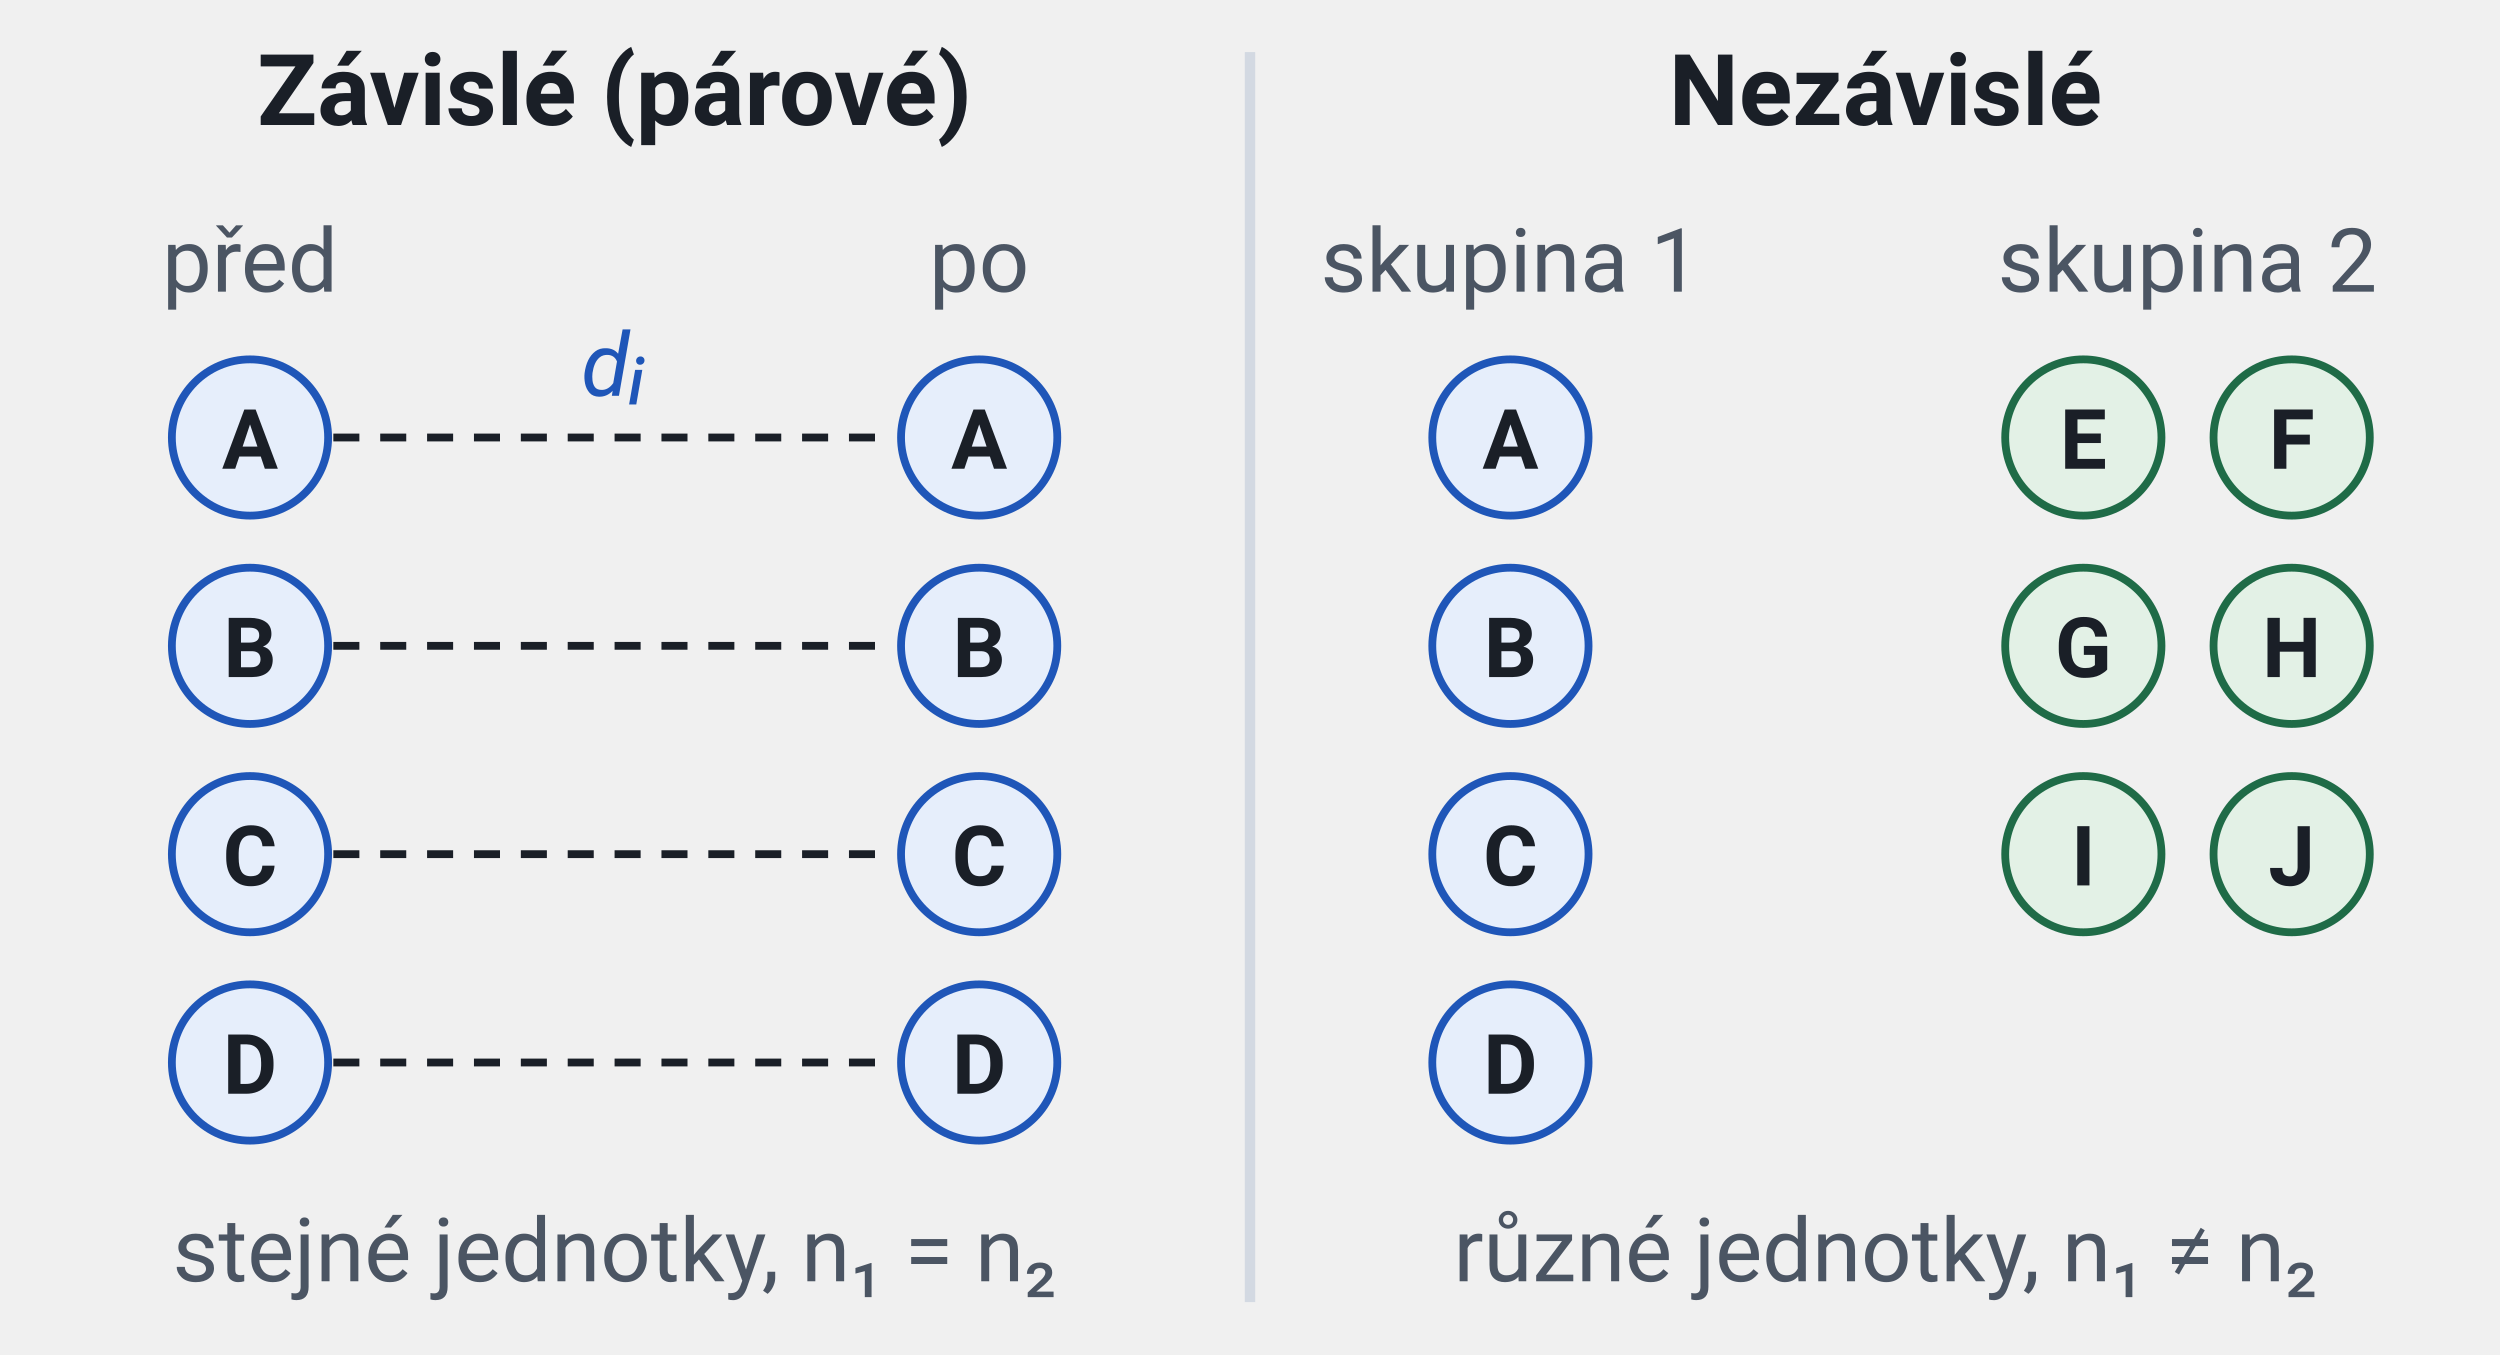
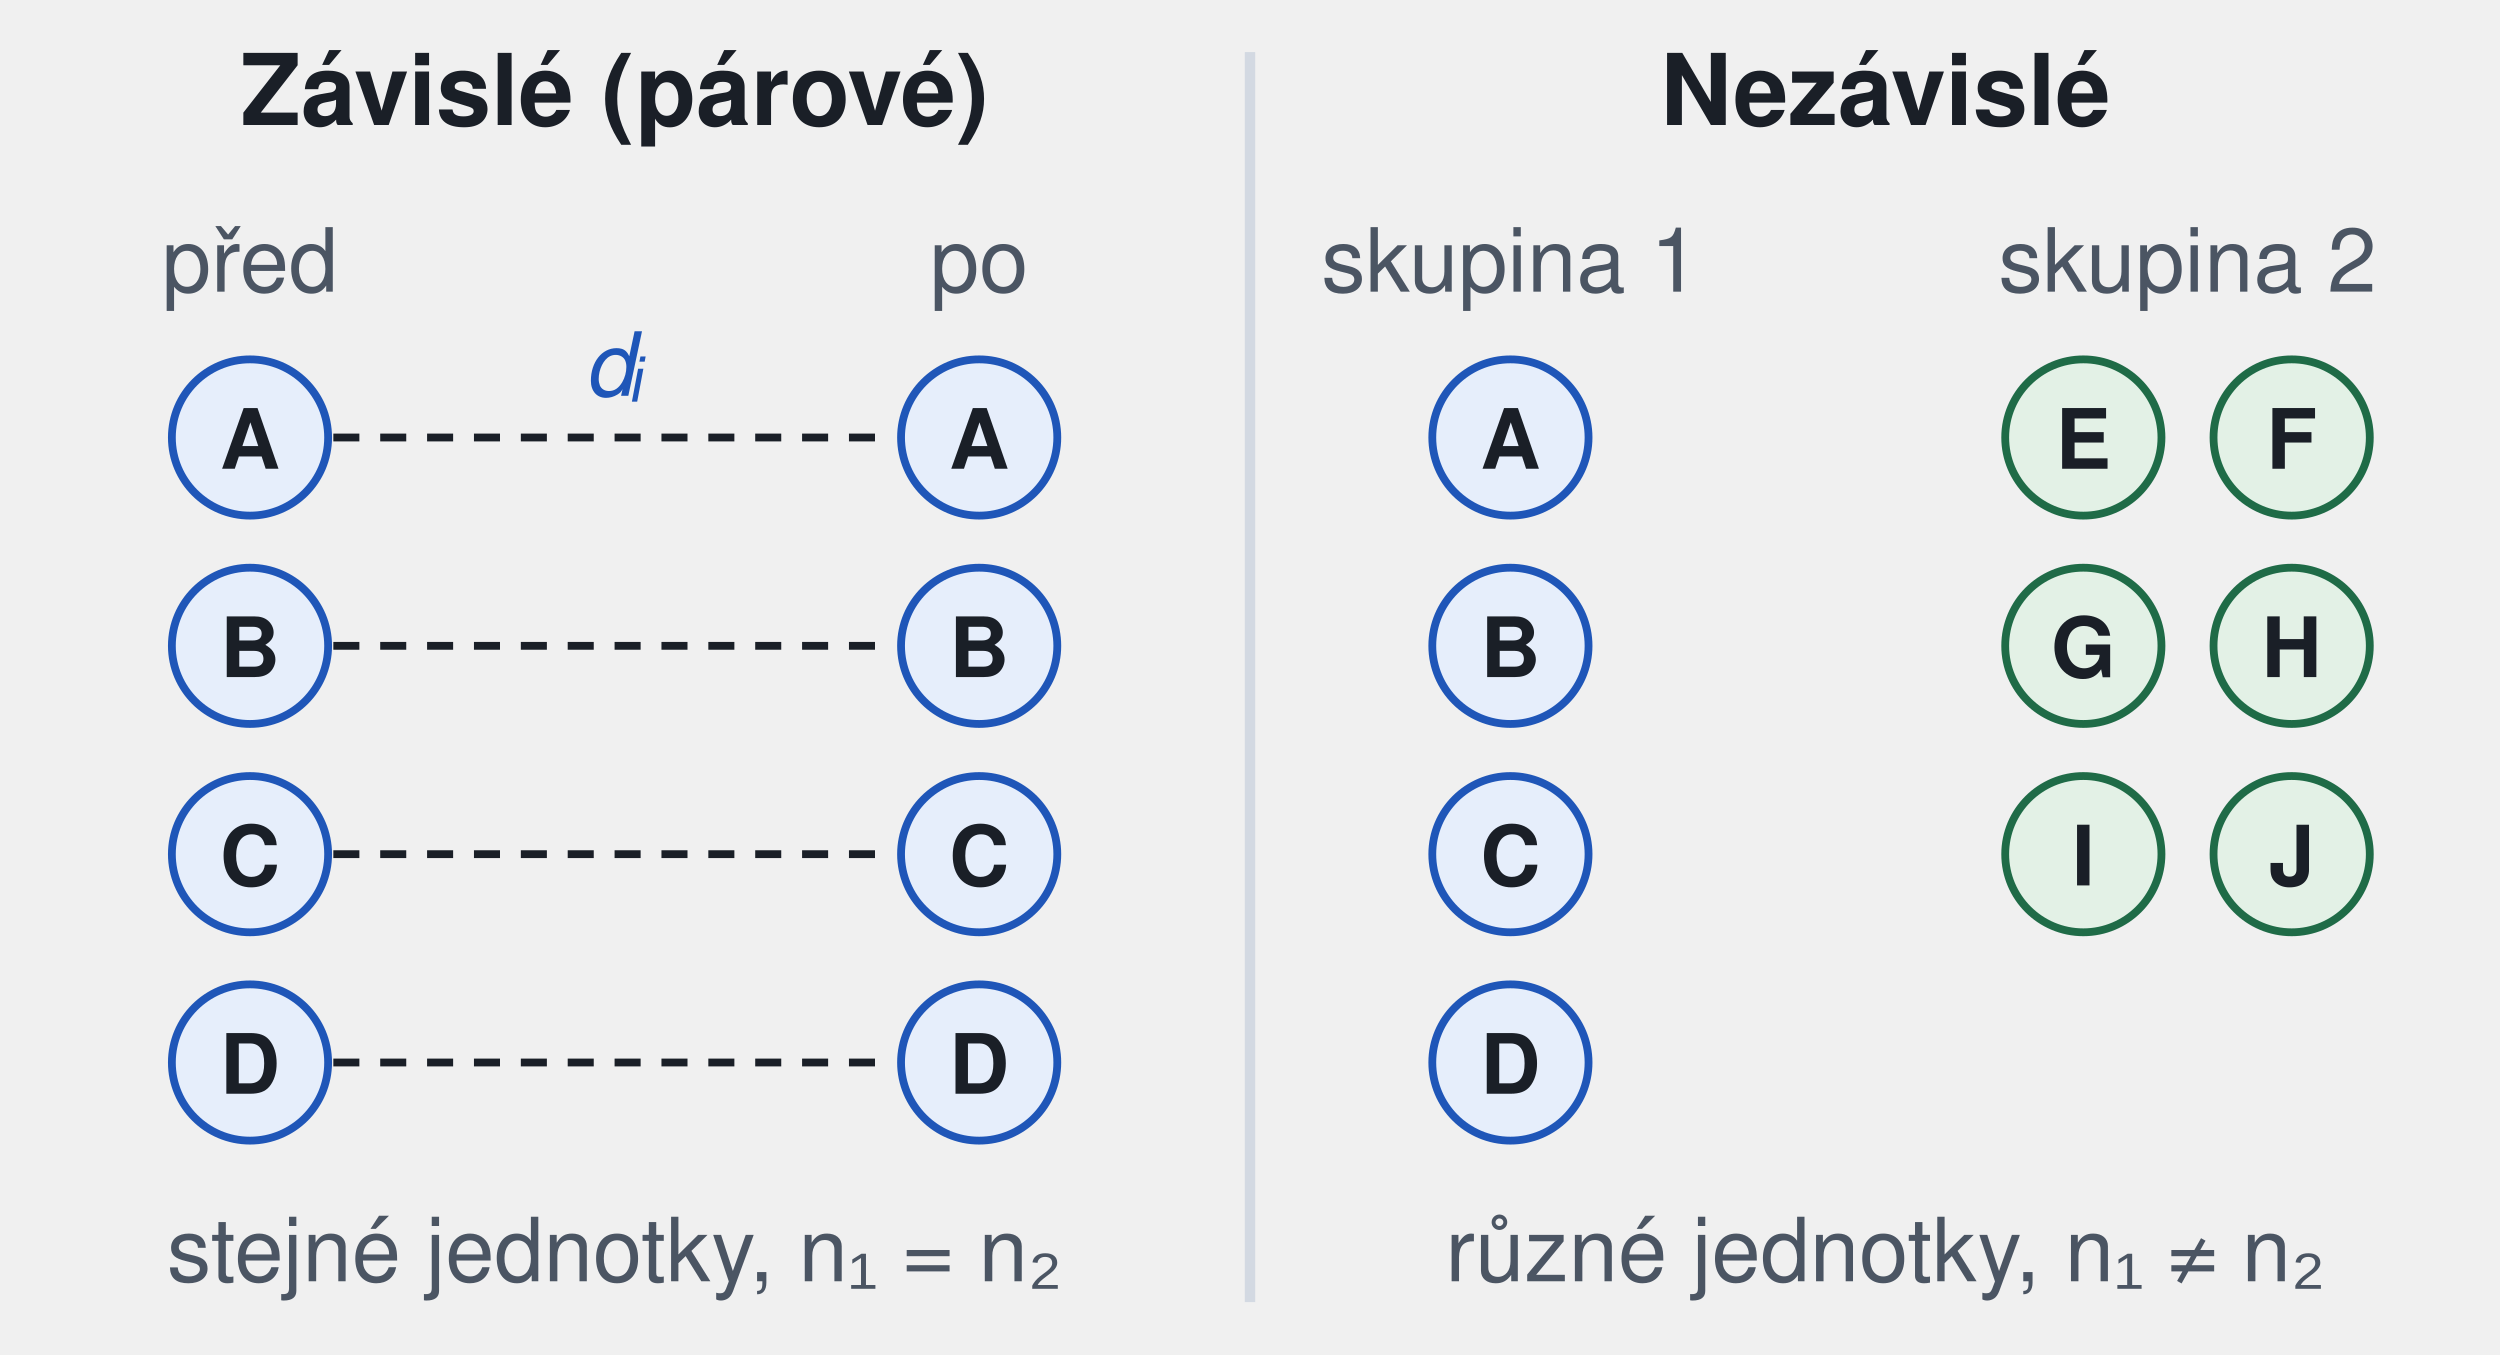
- <svg xmlns="http://www.w3.org/2000/svg" viewBox="0 0 480 260" font-family="system-ui, -apple-system, 'Segoe UI', Roboto, Arial, sans-serif" font-size="19">
+ <svg xmlns="http://www.w3.org/2000/svg" viewBox="0 0 480 260" font-family="'Helvetica Neue', Helvetica, Arial, sans-serif" font-size="19">
  <style>
    .ink { fill: #1a1f27; } .ink2 { fill: #4b5563; } .line { stroke: #1a1f27; } .faint { stroke: #d3d9e2; }
    .keep { fill: #e3f1e6; } .reject { fill: #fbe7e5; stroke: #b3261e; } .rej { fill: #b3261e; } .ok { fill: #1f6b47; }
    .beta { fill: #e6eefb; stroke: #1f56b8; } .acc { fill: #1f56b8; } .accl { stroke: #1f56b8; }
    .box { fill: #ffffff; stroke: #4b5563; } .boxa { fill: #e6eefb; stroke: #1f56b8; } .boxok { fill: #e3f1e6; stroke: #1f6b47; } .boxbad { fill: #fbe7e5; stroke: #b3261e; }
    @media (prefers-color-scheme: dark) {
      .ink { fill: #e9ecf1; } .ink2 { fill: #aab2bf; } .line { stroke: #e9ecf1; } .faint { stroke: #333b47; }
      .keep { fill: #1c3328; } .reject { fill: #3d2220; stroke: #ff9a92; } .rej { fill: #ff9a92; } .ok { fill: #7fd4a5; }
      .beta { fill: #232d3f; stroke: #8db4ff; } .acc { fill: #8db4ff; } .accl { stroke: #8db4ff; }
      .box { fill: #1a1f26; stroke: #aab2bf; } .boxa { fill: #232d3f; stroke: #8db4ff; } .boxok { fill: #1c3328; stroke: #7fd4a5; } .boxbad { fill: #3d2220; stroke: #ff9a92; }
    }
  </style>
  <text class="ink" x="118.0" y="24.0" text-anchor="middle" font-weight="700" font-size="19">Závislé (párové)</text>
  <text class="ink2" x="48.0" y="56.0" text-anchor="middle" font-size="17">před</text>
  <text class="ink2" x="188.0" y="56.0" text-anchor="middle" font-size="17">po</text>
  <line class="line" stroke-width="1.5" stroke-dasharray="5 4" x1="64" y1="84" x2="172" y2="84" />
  <circle class="boxa" stroke-width="1.5" cx="48" cy="84" r="15" />
  <text class="ink" x="48.0" y="90.0" text-anchor="middle" font-weight="700" font-size="16">A</text>
  <circle class="boxa" stroke-width="1.5" cx="188" cy="84" r="15" />
  <text class="ink" x="188.0" y="90.0" text-anchor="middle" font-weight="700" font-size="16">A</text>
  <line class="line" stroke-width="1.5" stroke-dasharray="5 4" x1="64" y1="124" x2="172" y2="124" />
  <circle class="boxa" stroke-width="1.5" cx="48" cy="124" r="15" />
  <text class="ink" x="48.0" y="130.0" text-anchor="middle" font-weight="700" font-size="16">B</text>
  <circle class="boxa" stroke-width="1.5" cx="188" cy="124" r="15" />
  <text class="ink" x="188.0" y="130.0" text-anchor="middle" font-weight="700" font-size="16">B</text>
  <line class="line" stroke-width="1.5" stroke-dasharray="5 4" x1="64" y1="164" x2="172" y2="164" />
  <circle class="boxa" stroke-width="1.5" cx="48" cy="164" r="15" />
  <text class="ink" x="48.0" y="170.0" text-anchor="middle" font-weight="700" font-size="16">C</text>
  <circle class="boxa" stroke-width="1.5" cx="188" cy="164" r="15" />
  <text class="ink" x="188.0" y="170.0" text-anchor="middle" font-weight="700" font-size="16">C</text>
  <line class="line" stroke-width="1.5" stroke-dasharray="5 4" x1="64" y1="204" x2="172" y2="204" />
  <circle class="boxa" stroke-width="1.5" cx="48" cy="204" r="15" />
  <text class="ink" x="48.0" y="210.0" text-anchor="middle" font-weight="700" font-size="16">D</text>
  <circle class="boxa" stroke-width="1.5" cx="188" cy="204" r="15" />
  <text class="ink" x="188.0" y="210.0" text-anchor="middle" font-weight="700" font-size="16">D</text>
  <text class="acc" x="118.0" y="76.0" text-anchor="middle" font-size="17" font-style="italic">dᵢ</text>
  <text class="ink2" x="118.0" y="246.0" text-anchor="middle" font-size="17">stejné jednotky, n₁ = n₂</text>
  <line class="faint" stroke-width="2" x1="240" y1="10" x2="240" y2="250" />
  <text class="ink" x="362.0" y="24.0" text-anchor="middle" font-weight="700" font-size="19">Nezávislé</text>
  <text class="ink2" x="290.0" y="56.0" text-anchor="middle" font-size="17">skupina 1</text>
  <text class="ink2" x="420.0" y="56.0" text-anchor="middle" font-size="17">skupina 2</text>
  <circle class="boxa" stroke-width="1.5" cx="290" cy="84" r="15" />
  <text class="ink" x="290.0" y="90.0" text-anchor="middle" font-weight="700" font-size="16">A</text>
  <circle class="boxa" stroke-width="1.5" cx="290" cy="124" r="15" />
  <text class="ink" x="290.0" y="130.0" text-anchor="middle" font-weight="700" font-size="16">B</text>
  <circle class="boxa" stroke-width="1.5" cx="290" cy="164" r="15" />
  <text class="ink" x="290.0" y="170.0" text-anchor="middle" font-weight="700" font-size="16">C</text>
  <circle class="boxa" stroke-width="1.5" cx="290" cy="204" r="15" />
  <text class="ink" x="290.0" y="210.0" text-anchor="middle" font-weight="700" font-size="16">D</text>
  <circle class="boxok" stroke-width="1.5" cx="400" cy="84" r="15" />
  <text class="ink" x="400.0" y="90.0" text-anchor="middle" font-weight="700" font-size="16">E</text>
  <circle class="boxok" stroke-width="1.5" cx="440" cy="84" r="15" />
  <text class="ink" x="440.0" y="90.0" text-anchor="middle" font-weight="700" font-size="16">F</text>
  <circle class="boxok" stroke-width="1.5" cx="400" cy="124" r="15" />
  <text class="ink" x="400.0" y="130.0" text-anchor="middle" font-weight="700" font-size="16">G</text>
  <circle class="boxok" stroke-width="1.5" cx="440" cy="124" r="15" />
  <text class="ink" x="440.0" y="130.0" text-anchor="middle" font-weight="700" font-size="16">H</text>
  <circle class="boxok" stroke-width="1.5" cx="400" cy="164" r="15" />
  <text class="ink" x="400.0" y="170.0" text-anchor="middle" font-weight="700" font-size="16">I</text>
  <circle class="boxok" stroke-width="1.5" cx="440" cy="164" r="15" />
  <text class="ink" x="440.0" y="170.0" text-anchor="middle" font-weight="700" font-size="16">J</text>
  <text class="ink2" x="362.0" y="246.0" text-anchor="middle" font-size="17">různé jednotky, n₁ ≠ n₂</text>
</svg>
